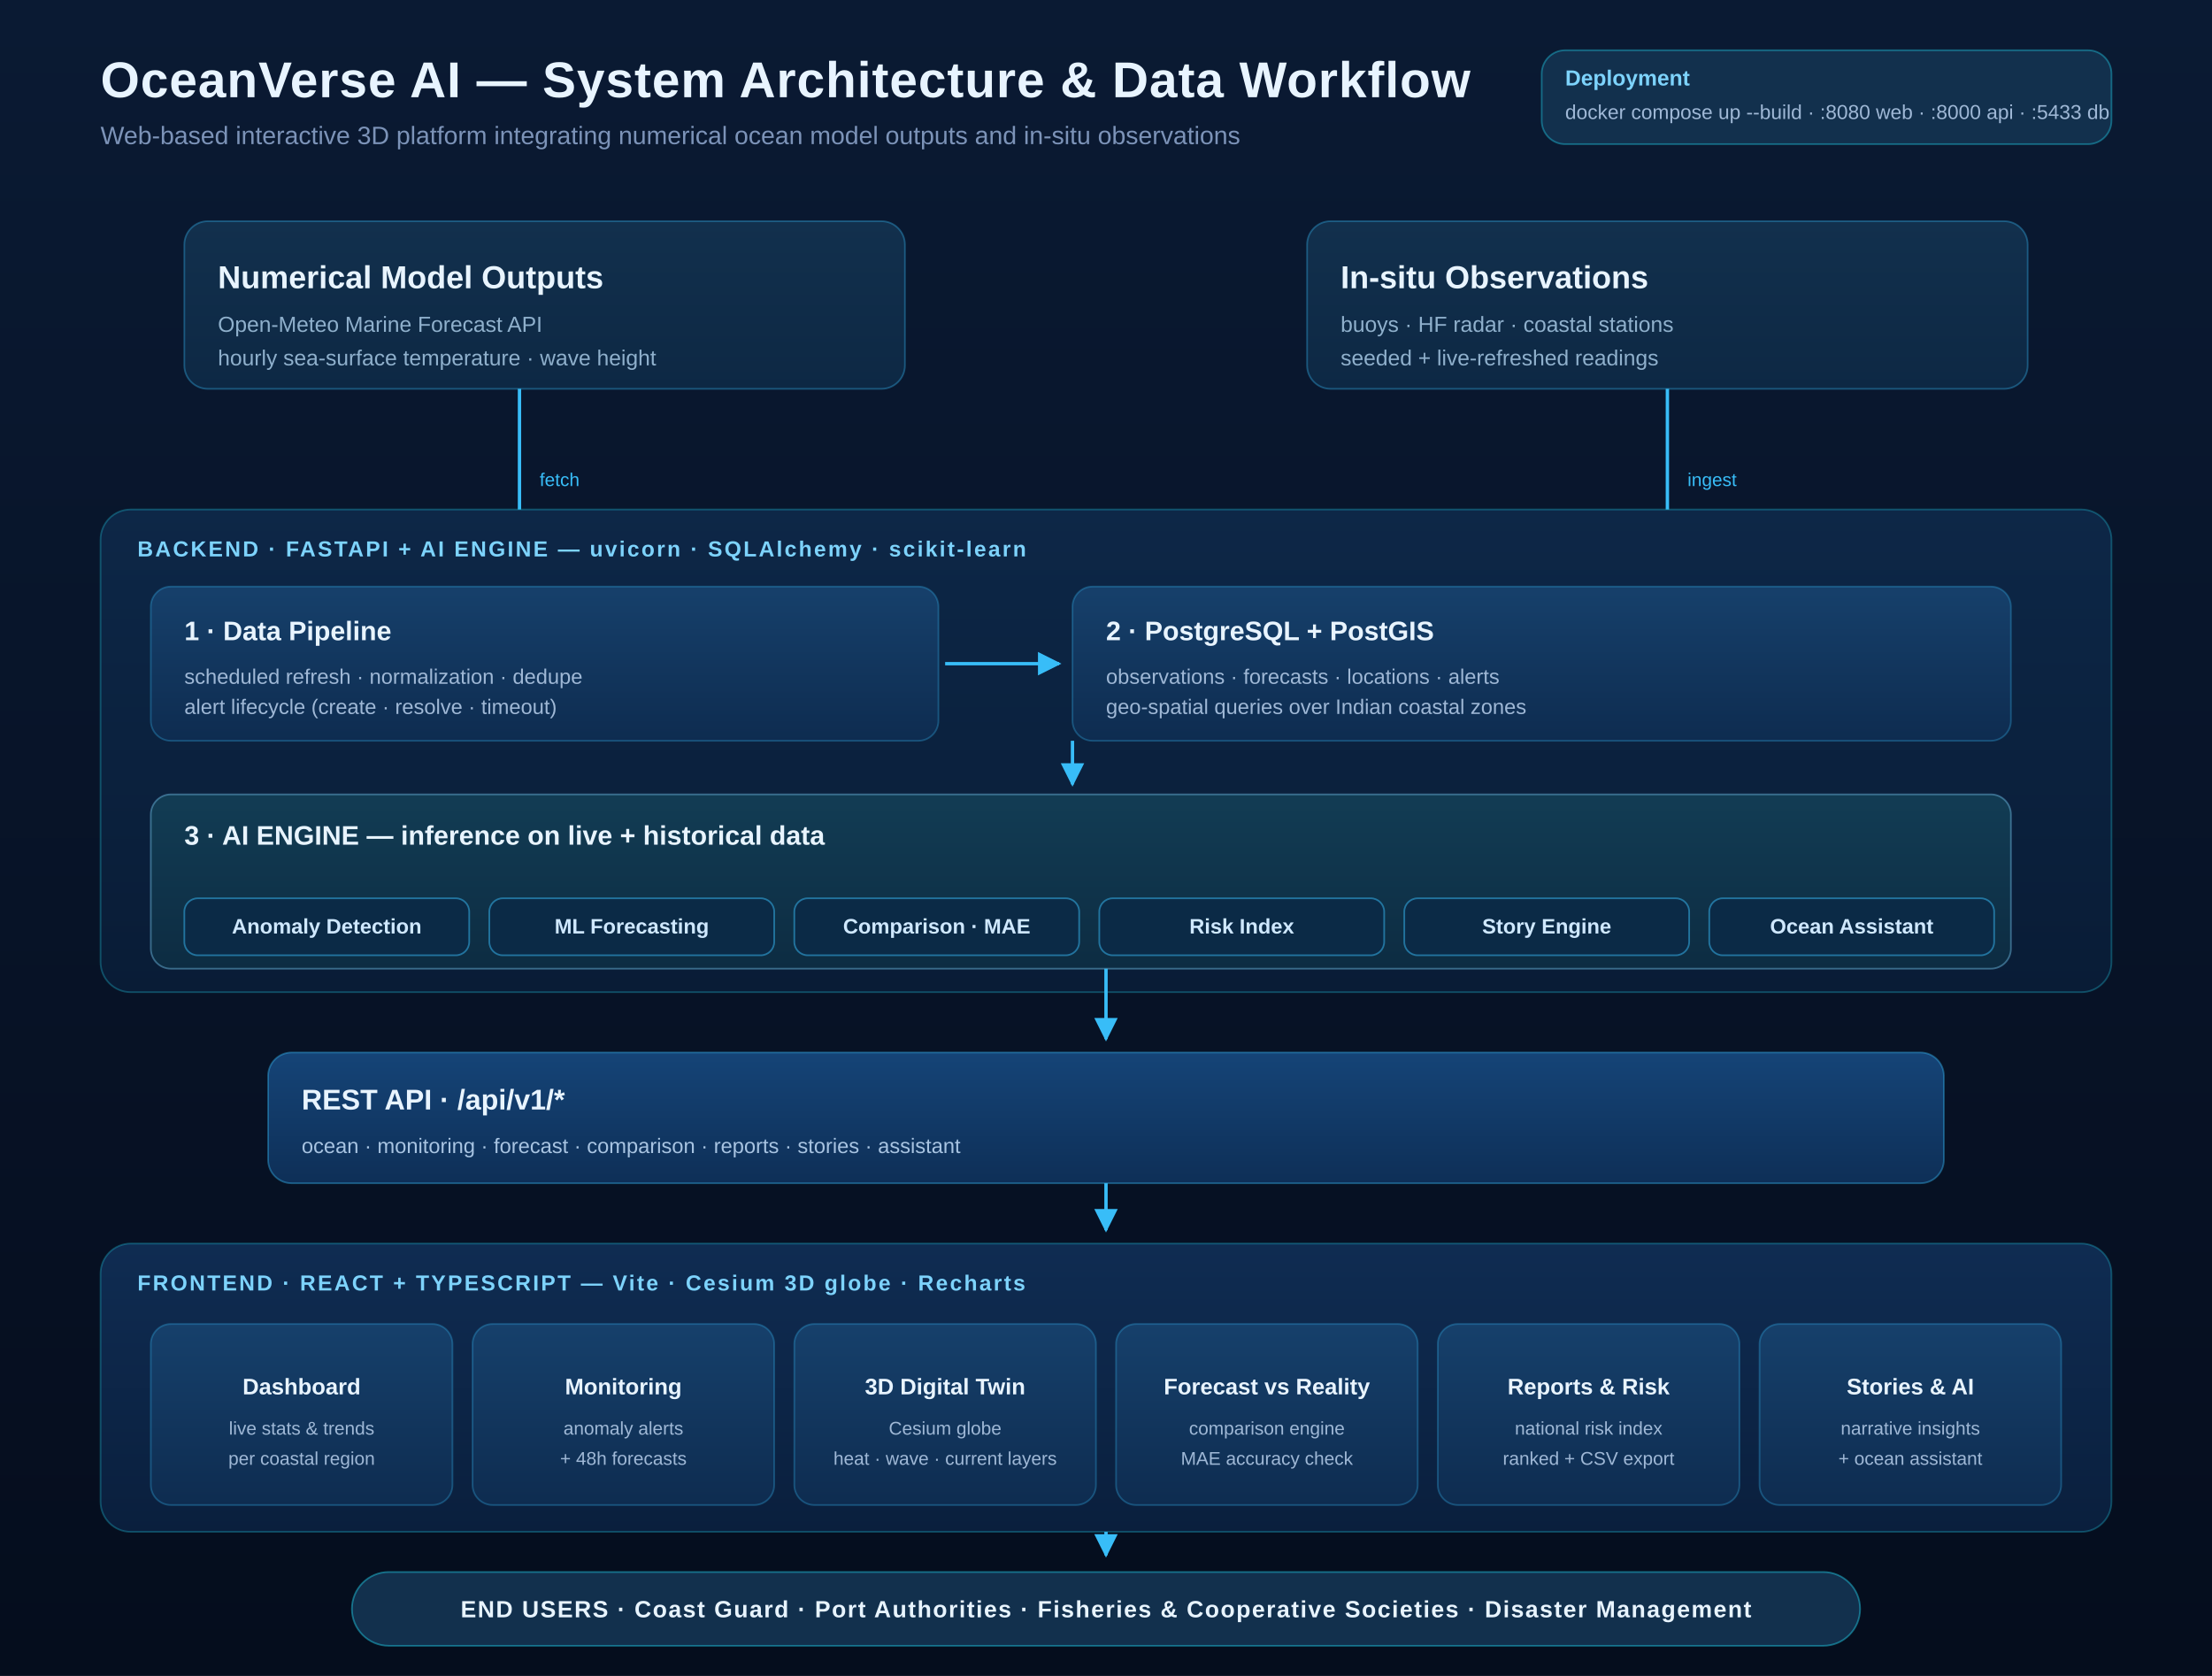
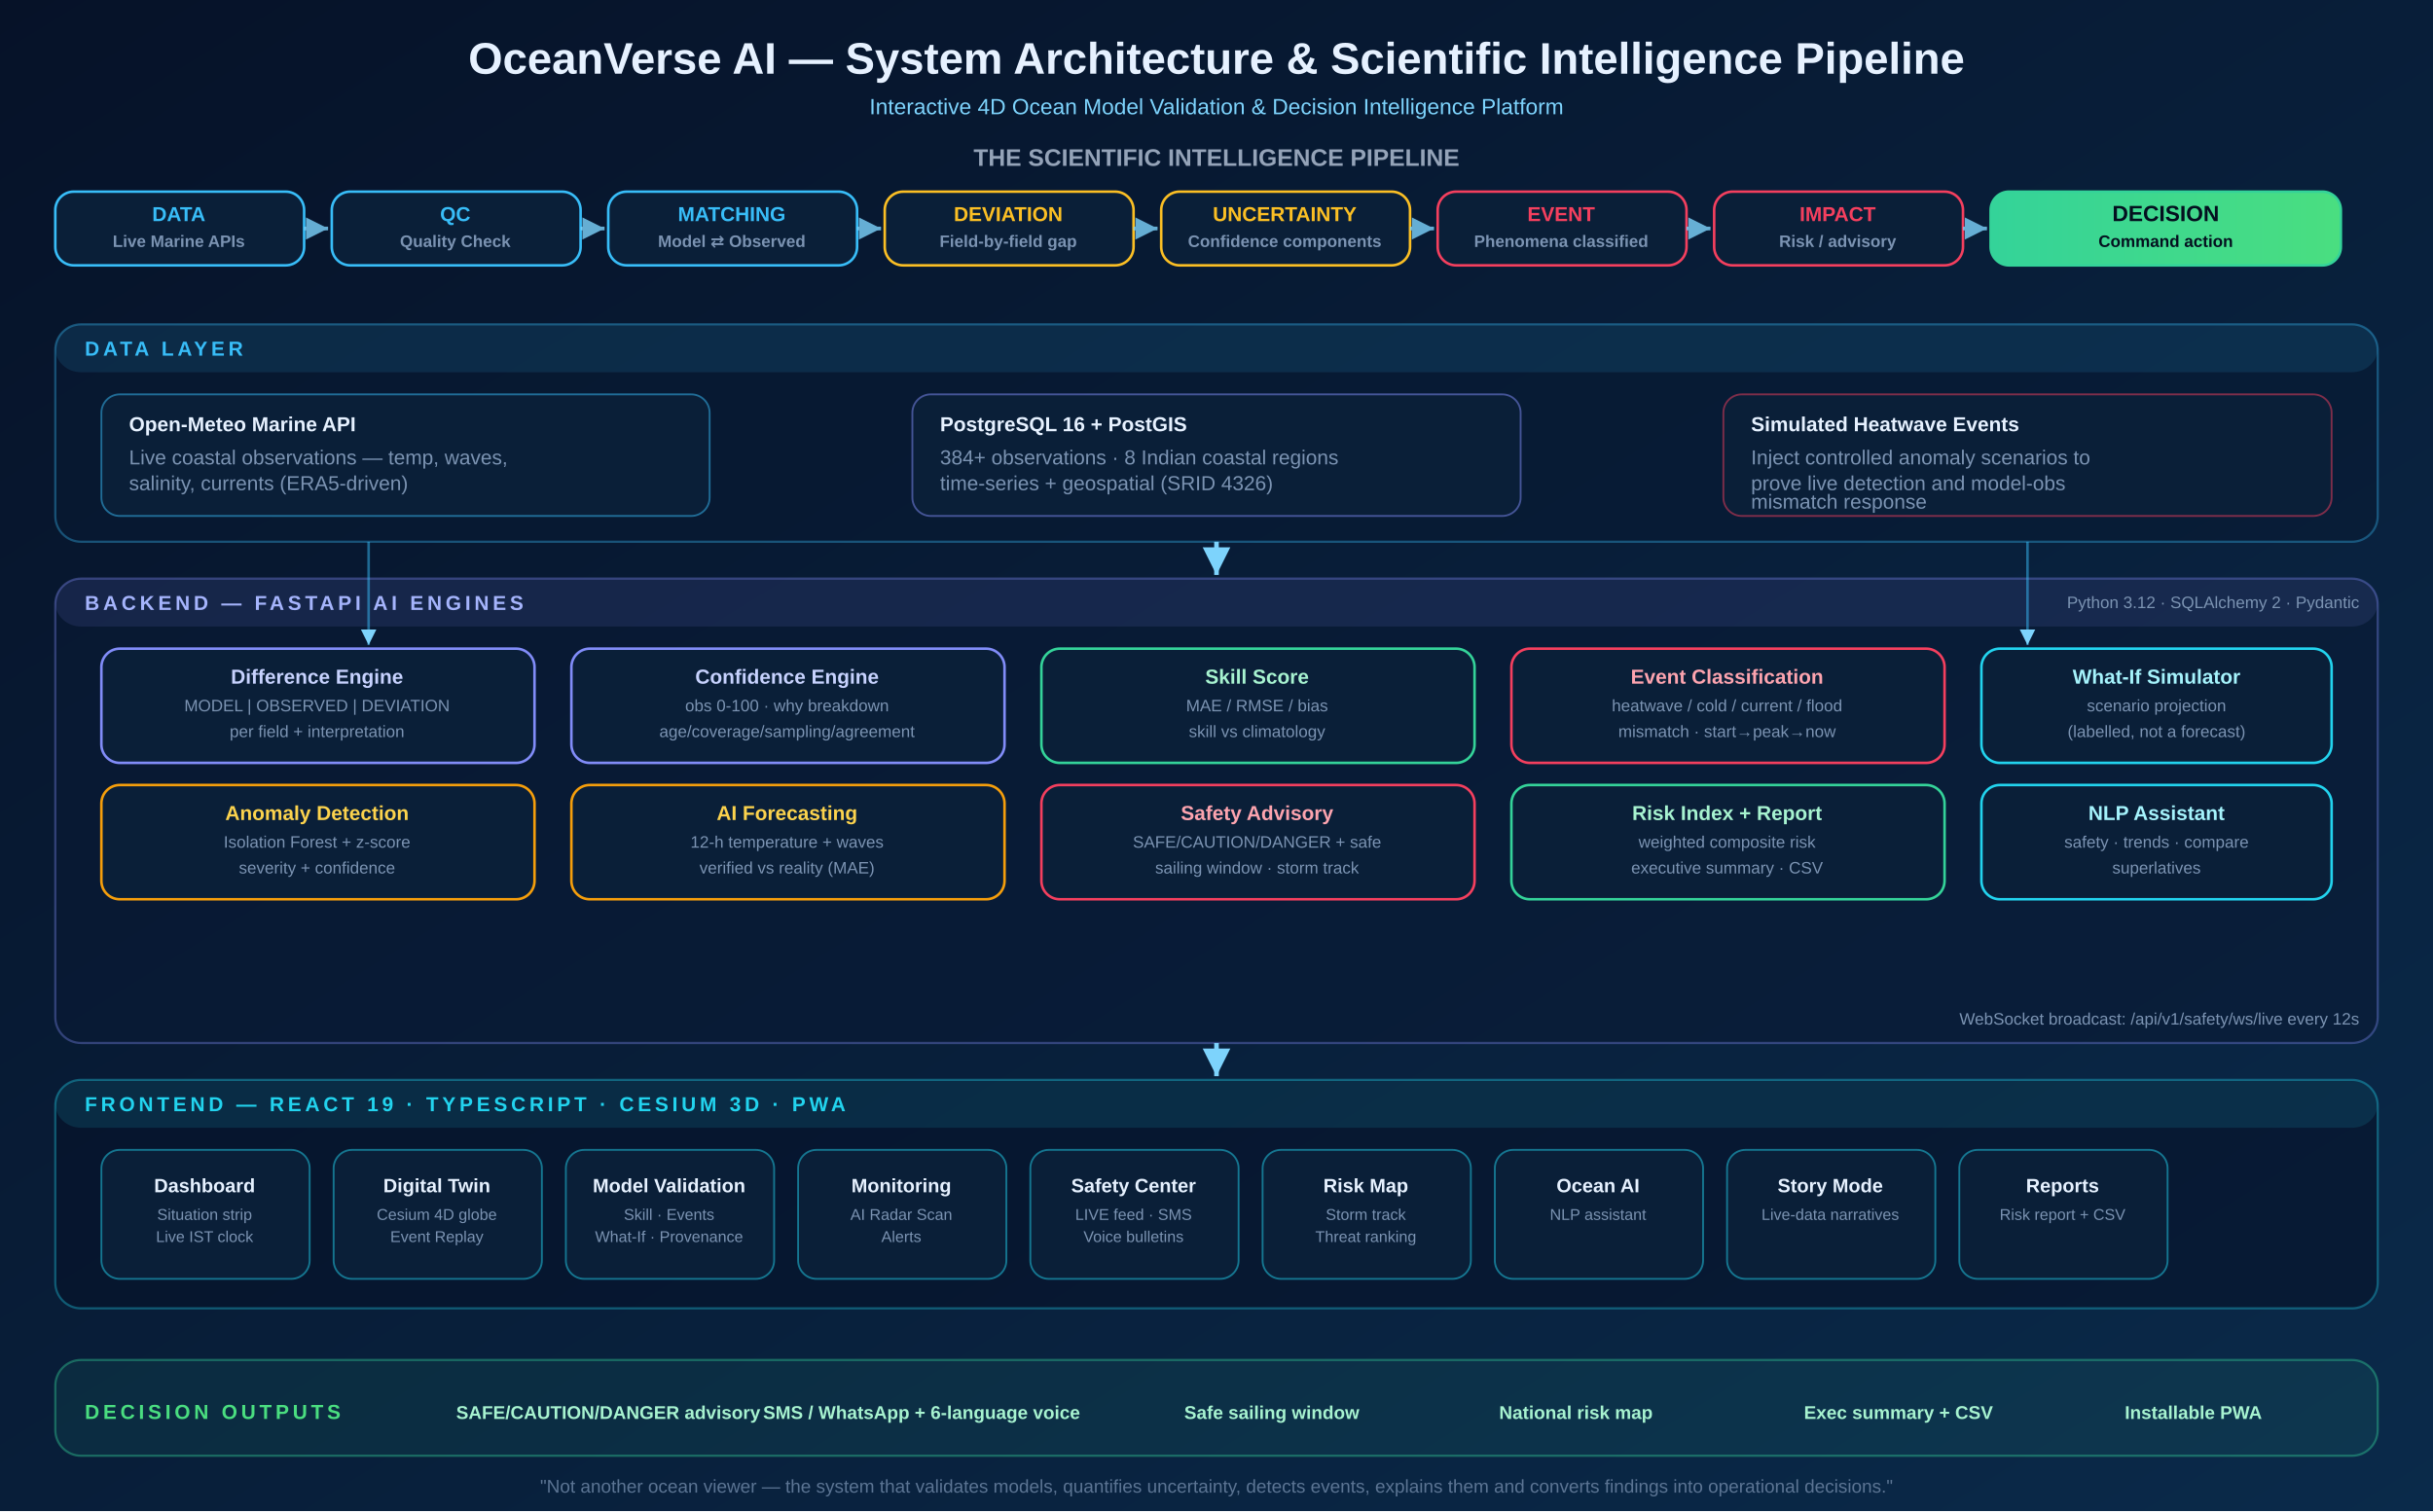
- <svg xmlns="http://www.w3.org/2000/svg" width="1320" height="1000" viewBox="0 0 1320 1000" font-family="Segoe UI, Arial, sans-serif">
+ <svg xmlns="http://www.w3.org/2000/svg" viewBox="0 0 1320 820" font-family="Segoe UI, Arial, sans-serif">
  <defs>
-     <linearGradient id="bg" x1="0" y1="0" x2="0" y2="1">
-       <stop offset="0" stop-color="#0a1a33" />
-       <stop offset="1" stop-color="#050d1d" />
+     <linearGradient id="bg" x1="0" y1="0" x2="1" y2="1">
+       <stop offset="0" stop-color="#061228" />
+       <stop offset="1" stop-color="#0a2a4a" />
    </linearGradient>
-     <linearGradient id="srcGrad" x1="0" y1="0" x2="0" y2="1">
-       <stop offset="0" stop-color="#12304d" />
-       <stop offset="1" stop-color="#0d2844" />
+     <linearGradient id="cyan" x1="0" y1="0" x2="1" y2="0">
+       <stop offset="0" stop-color="#22d3ee" />
+       <stop offset="1" stop-color="#38bdf8" />
    </linearGradient>
-     <linearGradient id="panelGrad" x1="0" y1="0" x2="0" y2="1">
-       <stop offset="0" stop-color="#0d2747" />
-       <stop offset="1" stop-color="#091c36" />
+     <linearGradient id="violet" x1="0" y1="0" x2="1" y2="0">
+       <stop offset="0" stop-color="#818cf8" />
+       <stop offset="1" stop-color="#a78bfa" />
    </linearGradient>
-     <linearGradient id="aiGrad" x1="0" y1="0" x2="0" y2="1">
-       <stop offset="0" stop-color="#123c54" />
-       <stop offset="1" stop-color="#0d2c42" />
+     <linearGradient id="green" x1="0" y1="0" x2="1" y2="0">
+       <stop offset="0" stop-color="#34d399" />
+       <stop offset="1" stop-color="#4ade80" />
    </linearGradient>
-     <linearGradient id="apiGrad" x1="0" y1="0" x2="0" y2="1">
-       <stop offset="0" stop-color="#154477" />
-       <stop offset="1" stop-color="#0e2f57" />
-     </linearGradient>
-     <linearGradient id="frontGrad" x1="0" y1="0" x2="0" y2="1">
-       <stop offset="0" stop-color="#0f2c52" />
-       <stop offset="1" stop-color="#0a1f3d" />
-     </linearGradient>
-     <linearGradient id="tileGrad" x1="0" y1="0" x2="0" y2="1">
-       <stop offset="0" stop-color="#16406b" />
-       <stop offset="1" stop-color="#0e2c50" />
-     </linearGradient>
-     <marker id="arrow" viewBox="0 0 10 10" refX="9" refY="5" markerWidth="7" markerHeight="7" orient="auto-start-reverse">
-       <path d="M 0 0 L 10 5 L 0 10 z" fill="#38bdf8" />
+     <marker id="arrow" markerWidth="8" markerHeight="8" refX="6" refY="3" orient="auto" markerUnits="strokeWidth">
+       <path d="M0,0 L6,3 L0,6 Z" fill="#7dd3fc" />
    </marker>
  </defs>
-   <rect width="1320" height="1000" fill="url(#bg)" />
-   <text x="60" y="58" font-size="30" font-weight="700" fill="#e8f4ff" letter-spacing="0.5">OceanVerse AI — System Architecture &amp; Data Workflow</text>
-   <text x="60" y="86" font-size="15" fill="#7c93b8">Web-based interactive 3D platform integrating numerical ocean model outputs and in-situ observations</text>
-   <rect x="920" y="30" width="340" height="56" rx="14" fill="#12304d" stroke="#22d3ee" stroke-opacity="0.4" />
-   <text x="934" y="51" font-size="13" font-weight="600" fill="#7dd3fc">Deployment</text>
-   <text x="934" y="71" font-size="12" fill="#9fb8d6">docker compose up --build · :8080 web · :8000 api · :5433 db</text>
-   <rect x="110" y="132" width="430" height="100" rx="14" fill="url(#srcGrad)" stroke="#38bdf8" stroke-opacity="0.35" />
-   <text x="130" y="172" font-size="19" font-weight="700" fill="#e8f4ff">Numerical Model Outputs</text>
-   <text x="130" y="198" font-size="13" fill="#8fb0cc">Open-Meteo Marine Forecast API</text>
-   <text x="130" y="218" font-size="13" fill="#8fb0cc">hourly sea-surface temperature · wave height</text>
-   <rect x="780" y="132" width="430" height="100" rx="14" fill="url(#srcGrad)" stroke="#38bdf8" stroke-opacity="0.35" />
-   <text x="800" y="172" font-size="19" font-weight="700" fill="#e8f4ff">In-situ Observations</text>
-   <text x="800" y="198" font-size="13" fill="#8fb0cc">buoys · HF radar · coastal stations</text>
-   <text x="800" y="218" font-size="13" fill="#8fb0cc">seeded + live-refreshed readings</text>
-   <line x1="310" y1="232" x2="310" y2="340" stroke="#38bdf8" stroke-width="2" marker-end="url(#arrow)" />
-   <text x="322" y="290" font-size="11" fill="#38bdf8">fetch</text>
-   <line x1="995" y1="232" x2="995" y2="340" stroke="#38bdf8" stroke-width="2" marker-end="url(#arrow)" />
-   <text x="1007" y="290" font-size="11" fill="#38bdf8">ingest</text>
-   <rect x="60" y="304" width="1200" height="288" rx="18" fill="url(#panelGrad)" stroke="#22d3ee" stroke-opacity="0.3" />
-   <text x="82" y="332" font-size="13" font-weight="700" letter-spacing="1.2" fill="#7dd3fc">BACKEND · FASTAPI + AI ENGINE  —  uvicorn · SQLAlchemy · scikit-learn</text>
-   <rect x="90" y="350" width="470" height="92" rx="12" fill="url(#tileGrad)" stroke="#38bdf8" stroke-opacity="0.3" />
-   <text x="110" y="382" font-size="16" font-weight="700" fill="#e8f4ff">1 · Data Pipeline</text>
-   <text x="110" y="408" font-size="12.5" fill="#9fb8d6">scheduled refresh · normalization · dedupe</text>
-   <text x="110" y="426" font-size="12.5" fill="#9fb8d6">alert lifecycle (create · resolve · timeout)</text>
-   <rect x="640" y="350" width="560" height="92" rx="12" fill="url(#tileGrad)" stroke="#38bdf8" stroke-opacity="0.3" />
-   <text x="660" y="382" font-size="16" font-weight="700" fill="#e8f4ff">2 · PostgreSQL + PostGIS</text>
-   <text x="660" y="408" font-size="12.5" fill="#9fb8d6">observations · forecasts · locations · alerts</text>
-   <text x="660" y="426" font-size="12.5" fill="#9fb8d6">geo-spatial queries over Indian coastal zones</text>
-   <line x1="564" y1="396" x2="632" y2="396" stroke="#38bdf8" stroke-width="2" marker-end="url(#arrow)" />
-   <rect x="90" y="474" width="1110" height="104" rx="12" fill="url(#aiGrad)" stroke="#7dd3fc" stroke-opacity="0.4" />
-   <text x="110" y="504" font-size="16" font-weight="700" fill="#e8f4ff">3 · AI ENGINE — inference on live + historical data</text>
-   <line x1="640" y1="442" x2="640" y2="468" stroke="#38bdf8" stroke-width="2" marker-end="url(#arrow)" />
-   <rect x="110" y="536" width="170" height="34" rx="8" fill="#0b2a46" stroke="#38bdf8" stroke-opacity="0.5" />
-   <text x="195" y="557" font-size="12.5" font-weight="600" text-anchor="middle" fill="#cfe8ff">Anomaly Detection</text>
-   <rect x="292" y="536" width="170" height="34" rx="8" fill="#0b2a46" stroke="#38bdf8" stroke-opacity="0.5" />
-   <text x="377" y="557" font-size="12.5" font-weight="600" text-anchor="middle" fill="#cfe8ff">ML Forecasting</text>
-   <rect x="474" y="536" width="170" height="34" rx="8" fill="#0b2a46" stroke="#38bdf8" stroke-opacity="0.5" />
-   <text x="559" y="557" font-size="12.5" font-weight="600" text-anchor="middle" fill="#cfe8ff">Comparison · MAE</text>
-   <rect x="656" y="536" width="170" height="34" rx="8" fill="#0b2a46" stroke="#38bdf8" stroke-opacity="0.5" />
-   <text x="741" y="557" font-size="12.5" font-weight="600" text-anchor="middle" fill="#cfe8ff">Risk Index</text>
-   <rect x="838" y="536" width="170" height="34" rx="8" fill="#0b2a46" stroke="#38bdf8" stroke-opacity="0.5" />
-   <text x="923" y="557" font-size="12.5" font-weight="600" text-anchor="middle" fill="#cfe8ff">Story Engine</text>
-   <rect x="1020" y="536" width="170" height="34" rx="8" fill="#0b2a46" stroke="#38bdf8" stroke-opacity="0.5" />
-   <text x="1105" y="557" font-size="12.5" font-weight="600" text-anchor="middle" fill="#cfe8ff">Ocean Assistant</text>
-   <line x1="660" y1="578" x2="660" y2="620" stroke="#38bdf8" stroke-width="2" marker-end="url(#arrow)" />
-   <rect x="160" y="628" width="1000" height="78" rx="14" fill="url(#apiGrad)" stroke="#38bdf8" stroke-opacity="0.4" />
-   <text x="180" y="662" font-size="17" font-weight="700" fill="#e8f4ff">REST API · /api/v1/*</text>
-   <text x="180" y="688" font-size="12.5" fill="#a8c4e2">ocean · monitoring · forecast · comparison · reports · stories · assistant</text>
-   <line x1="660" y1="706" x2="660" y2="734" stroke="#38bdf8" stroke-width="2" marker-end="url(#arrow)" />
-   <rect x="60" y="742" width="1200" height="172" rx="18" fill="url(#frontGrad)" stroke="#22d3ee" stroke-opacity="0.3" />
-   <text x="82" y="770" font-size="13" font-weight="700" letter-spacing="1.2" fill="#7dd3fc">FRONTEND · REACT + TYPESCRIPT  —  Vite · Cesium 3D globe · Recharts</text>
-   <rect x="90" y="790" width="180" height="108" rx="12" fill="url(#tileGrad)" stroke="#38bdf8" stroke-opacity="0.3" />
-   <text x="180" y="832" font-size="13.5" font-weight="700" text-anchor="middle" fill="#e8f4ff">Dashboard</text>
-   <text x="180" y="856" font-size="11" text-anchor="middle" fill="#9fb8d6">live stats &amp; trends</text>
-   <text x="180" y="874" font-size="11" text-anchor="middle" fill="#9fb8d6">per coastal region</text>
-   <rect x="282" y="790" width="180" height="108" rx="12" fill="url(#tileGrad)" stroke="#38bdf8" stroke-opacity="0.3" />
-   <text x="372" y="832" font-size="13.5" font-weight="700" text-anchor="middle" fill="#e8f4ff">Monitoring</text>
-   <text x="372" y="856" font-size="11" text-anchor="middle" fill="#9fb8d6">anomaly alerts</text>
-   <text x="372" y="874" font-size="11" text-anchor="middle" fill="#9fb8d6">+ 48h forecasts</text>
-   <rect x="474" y="790" width="180" height="108" rx="12" fill="url(#tileGrad)" stroke="#38bdf8" stroke-opacity="0.3" />
-   <text x="564" y="832" font-size="13.5" font-weight="700" text-anchor="middle" fill="#e8f4ff">3D Digital Twin</text>
-   <text x="564" y="856" font-size="11" text-anchor="middle" fill="#9fb8d6">Cesium globe</text>
-   <text x="564" y="874" font-size="11" text-anchor="middle" fill="#9fb8d6">heat · wave · current layers</text>
-   <rect x="666" y="790" width="180" height="108" rx="12" fill="url(#tileGrad)" stroke="#38bdf8" stroke-opacity="0.3" />
-   <text x="756" y="832" font-size="13.5" font-weight="700" text-anchor="middle" fill="#e8f4ff">Forecast vs Reality</text>
-   <text x="756" y="856" font-size="11" text-anchor="middle" fill="#9fb8d6">comparison engine</text>
-   <text x="756" y="874" font-size="11" text-anchor="middle" fill="#9fb8d6">MAE accuracy check</text>
-   <rect x="858" y="790" width="180" height="108" rx="12" fill="url(#tileGrad)" stroke="#38bdf8" stroke-opacity="0.3" />
-   <text x="948" y="832" font-size="13.5" font-weight="700" text-anchor="middle" fill="#e8f4ff">Reports &amp; Risk</text>
-   <text x="948" y="856" font-size="11" text-anchor="middle" fill="#9fb8d6">national risk index</text>
-   <text x="948" y="874" font-size="11" text-anchor="middle" fill="#9fb8d6">ranked + CSV export</text>
-   <rect x="1050" y="790" width="180" height="108" rx="12" fill="url(#tileGrad)" stroke="#38bdf8" stroke-opacity="0.3" />
-   <text x="1140" y="832" font-size="13.5" font-weight="700" text-anchor="middle" fill="#e8f4ff">Stories &amp; AI</text>
-   <text x="1140" y="856" font-size="11" text-anchor="middle" fill="#9fb8d6">narrative insights</text>
-   <text x="1140" y="874" font-size="11" text-anchor="middle" fill="#9fb8d6">+ ocean assistant</text>
-   <line x1="660" y1="914" x2="660" y2="928" stroke="#38bdf8" stroke-width="2" marker-end="url(#arrow)" />
-   <rect x="210" y="938" width="900" height="44" rx="22" fill="#12304d" stroke="#22d3ee" stroke-opacity="0.45" />
-   <text x="660" y="965" font-size="14" font-weight="700" text-anchor="middle" letter-spacing="0.8" fill="#e8f4ff">END USERS · Coast Guard · Port Authorities · Fisheries &amp; Cooperative Societies · Disaster Management</text>
+   <rect width="1320" height="820" fill="url(#bg)" />
+   <text x="660" y="40" text-anchor="middle" font-size="24" font-weight="800" fill="#e6f1ff">OceanVerse AI — System Architecture &amp; Scientific Intelligence Pipeline</text>
+   <text x="660" y="62" text-anchor="middle" font-size="12" fill="#7dd3fc">Interactive 4D Ocean Model Validation &amp; Decision Intelligence Platform</text>
+   <g font-size="11" font-weight="700" text-anchor="middle">
+     <text x="660" y="90" font-size="13" fill="#94a3b8" font-weight="800">THE SCIENTIFIC INTELLIGENCE PIPELINE</text>
+     <g>
+       <rect x="30" y="104" width="135" height="40" rx="10" fill="#0a1f38" stroke="#38bdf8" stroke-width="1.4" />
+       <text x="97" y="120" fill="#38bdf8">DATA</text>
+       <text x="97" y="134" fill="#7b93b2" font-size="9" font-weight="600">Live Marine APIs</text>
+       <rect x="180" y="104" width="135" height="40" rx="10" fill="#0a1f38" stroke="#38bdf8" stroke-width="1.4" />
+       <text x="247" y="120" fill="#38bdf8">QC</text>
+       <text x="247" y="134" fill="#7b93b2" font-size="9" font-weight="600">Quality Check</text>
+       <rect x="330" y="104" width="135" height="40" rx="10" fill="#0a1f38" stroke="#38bdf8" stroke-width="1.4" />
+       <text x="397" y="120" fill="#38bdf8">MATCHING</text>
+       <text x="397" y="134" fill="#7b93b2" font-size="9" font-weight="600">Model ⇄ Observed</text>
+       <rect x="480" y="104" width="135" height="40" rx="10" fill="#0a1f38" stroke="#fbbf24" stroke-width="1.4" />
+       <text x="547" y="120" fill="#fbbf24">DEVIATION</text>
+       <text x="547" y="134" fill="#7b93b2" font-size="9" font-weight="600">Field-by-field gap</text>
+       <rect x="630" y="104" width="135" height="40" rx="10" fill="#0a1f38" stroke="#fbbf24" stroke-width="1.4" />
+       <text x="697" y="120" fill="#fbbf24">UNCERTAINTY</text>
+       <text x="697" y="134" fill="#7b93b2" font-size="9" font-weight="600">Confidence components</text>
+       <rect x="780" y="104" width="135" height="40" rx="10" fill="#0a1f38" stroke="#f43f5e" stroke-width="1.4" />
+       <text x="847" y="120" fill="#f43f5e">EVENT</text>
+       <text x="847" y="134" fill="#7b93b2" font-size="9" font-weight="600">Phenomena classified</text>
+       <rect x="930" y="104" width="135" height="40" rx="10" fill="#0a1f38" stroke="#f43f5e" stroke-width="1.4" />
+       <text x="997" y="120" fill="#f43f5e">IMPACT</text>
+       <text x="997" y="134" fill="#7b93b2" font-size="9" font-weight="600">Risk / advisory</text>
+       <rect x="1080" y="104" width="190" height="40" rx="10" fill="url(#green)" stroke="#34d399" stroke-width="1.4" />
+       <text x="1175" y="120" fill="#04101f" font-size="12">DECISION</text>
+       <text x="1175" y="134" fill="#04101f" font-size="9" font-weight="600">Command action</text>
+       <g stroke="#7dd3fc" stroke-width="2" marker-end="url(#arrow)" opacity="0.8">
+         <line x1="165" y1="124" x2="178" y2="124" />
+         <line x1="315" y1="124" x2="328" y2="124" />
+         <line x1="465" y1="124" x2="478" y2="124" />
+         <line x1="615" y1="124" x2="628" y2="124" />
+         <line x1="765" y1="124" x2="778" y2="124" />
+         <line x1="915" y1="124" x2="928" y2="124" />
+         <line x1="1065" y1="124" x2="1078" y2="124" />
+       </g>
+     </g>
+   </g>
+   <rect x="30" y="176" width="1260" height="118" rx="14" fill="rgba(8,25,50,0.6)" stroke="rgba(56,189,248,0.35)" stroke-width="1.2" />
+   <rect x="30" y="176" width="1260" height="26" rx="14" fill="rgba(56,189,248,0.12)" />
+   <text x="46" y="193" font-size="11" font-weight="800" fill="#38bdf8" letter-spacing="2">DATA LAYER</text>
+   <g font-size="11">
+     <rect x="55" y="214" width="330" height="66" rx="10" fill="#0a1f38" stroke="rgba(56,189,248,0.5)" />
+     <text x="70" y="234" font-weight="800" fill="#e6f1ff">Open-Meteo Marine API</text>
+     <text x="70" y="252" fill="#7b93b2">Live coastal observations — temp, waves,</text>
+     <text x="70" y="266" fill="#7b93b2">salinity, currents (ERA5-driven)</text>
+     <rect x="495" y="214" width="330" height="66" rx="10" fill="#0a1f38" stroke="rgba(129,140,248,0.5)" />
+     <text x="510" y="234" font-weight="800" fill="#e6f1ff">PostgreSQL 16 + PostGIS</text>
+     <text x="510" y="252" fill="#7b93b2">384+ observations · 8 Indian coastal regions</text>
+     <text x="510" y="266" fill="#7b93b2">time-series + geospatial (SRID 4326)</text>
+     <rect x="935" y="214" width="330" height="66" rx="10" fill="#0a1f38" stroke="rgba(244,63,94,0.5)" />
+     <text x="950" y="234" font-weight="800" fill="#e6f1ff">Simulated Heatwave Events</text>
+     <text x="950" y="252" fill="#7b93b2">Inject controlled anomaly scenarios to</text>
+     <text x="950" y="266" fill="#7b93b2">prove live detection and model-obs</text>
+     <text x="950" y="276" fill="#7b93b2">mismatch response</text>
+   </g>
+   <line x1="660" y1="294" x2="660" y2="312" stroke="#7dd3fc" stroke-width="2.5" marker-end="url(#arrow)" />
+   <rect x="30" y="314" width="1260" height="252" rx="14" fill="rgba(9,26,52,0.6)" stroke="rgba(129,140,248,0.35)" stroke-width="1.2" />
+   <rect x="30" y="314" width="1260" height="26" rx="14" fill="rgba(129,140,248,0.12)" />
+   <text x="46" y="331" font-size="11" font-weight="800" fill="#a5b4fc" letter-spacing="2">BACKEND — FASTAPI AI ENGINES</text>
+   <text x="1280" y="330" text-anchor="end" font-size="9" fill="#7b93b2">Python 3.12 · SQLAlchemy 2 · Pydantic</text>
+   <g font-size="11">
+     <rect x="55" y="352" width="235" height="62" rx="10" fill="#0a1f38" stroke="#818cf8" stroke-width="1.4" />
+     <text x="172" y="371" text-anchor="middle" font-weight="800" fill="#c7d2fe">Difference Engine</text>
+     <text x="172" y="386" text-anchor="middle" fill="#7b93b2" font-size="9">MODEL | OBSERVED | DEVIATION</text>
+     <text x="172" y="400" text-anchor="middle" fill="#7b93b2" font-size="9">per field + interpretation</text>
+     <rect x="310" y="352" width="235" height="62" rx="10" fill="#0a1f38" stroke="#818cf8" stroke-width="1.4" />
+     <text x="427" y="371" text-anchor="middle" font-weight="800" fill="#c7d2fe">Confidence Engine</text>
+     <text x="427" y="386" text-anchor="middle" fill="#7b93b2" font-size="9">obs 0-100 · why breakdown</text>
+     <text x="427" y="400" text-anchor="middle" fill="#7b93b2" font-size="9">age/coverage/sampling/agreement</text>
+     <rect x="565" y="352" width="235" height="62" rx="10" fill="#0a1f38" stroke="#34d399" stroke-width="1.4" />
+     <text x="682" y="371" text-anchor="middle" font-weight="800" fill="#a7f3d0">Skill Score</text>
+     <text x="682" y="386" text-anchor="middle" fill="#7b93b2" font-size="9">MAE / RMSE / bias</text>
+     <text x="682" y="400" text-anchor="middle" fill="#7b93b2" font-size="9">skill vs climatology</text>
+     <rect x="820" y="352" width="235" height="62" rx="10" fill="#0a1f38" stroke="#f43f5e" stroke-width="1.4" />
+     <text x="937" y="371" text-anchor="middle" font-weight="800" fill="#fda4af">Event Classification</text>
+     <text x="937" y="386" text-anchor="middle" fill="#7b93b2" font-size="9">heatwave / cold / current / flood</text>
+     <text x="937" y="400" text-anchor="middle" fill="#7b93b2" font-size="9">mismatch · start→peak→now</text>
+     <rect x="1075" y="352" width="190" height="62" rx="10" fill="#0a1f38" stroke="#22d3ee" stroke-width="1.4" />
+     <text x="1170" y="371" text-anchor="middle" font-weight="800" fill="#a5f3fc">What-If Simulator</text>
+     <text x="1170" y="386" text-anchor="middle" fill="#7b93b2" font-size="9">scenario projection</text>
+     <text x="1170" y="400" text-anchor="middle" fill="#7b93b2" font-size="9">(labelled, not a forecast)</text>
+     <rect x="55" y="426" width="235" height="62" rx="10" fill="#0a1f38" stroke="#f59e0b" stroke-width="1.4" />
+     <text x="172" y="445" text-anchor="middle" font-weight="800" fill="#fcd34d">Anomaly Detection</text>
+     <text x="172" y="460" text-anchor="middle" fill="#7b93b2" font-size="9">Isolation Forest + z-score</text>
+     <text x="172" y="474" text-anchor="middle" fill="#7b93b2" font-size="9">severity + confidence</text>
+     <rect x="310" y="426" width="235" height="62" rx="10" fill="#0a1f38" stroke="#f59e0b" stroke-width="1.4" />
+     <text x="427" y="445" text-anchor="middle" font-weight="800" fill="#fcd34d">AI Forecasting</text>
+     <text x="427" y="460" text-anchor="middle" fill="#7b93b2" font-size="9">12-h temperature + waves</text>
+     <text x="427" y="474" text-anchor="middle" fill="#7b93b2" font-size="9">verified vs reality (MAE)</text>
+     <rect x="565" y="426" width="235" height="62" rx="10" fill="#0a1f38" stroke="#f43f5e" stroke-width="1.4" />
+     <text x="682" y="445" text-anchor="middle" font-weight="800" fill="#fda4af">Safety Advisory</text>
+     <text x="682" y="460" text-anchor="middle" fill="#7b93b2" font-size="9">SAFE/CAUTION/DANGER + safe</text>
+     <text x="682" y="474" text-anchor="middle" fill="#7b93b2" font-size="9">sailing window · storm track</text>
+     <rect x="820" y="426" width="235" height="62" rx="10" fill="#0a1f38" stroke="#34d399" stroke-width="1.4" />
+     <text x="937" y="445" text-anchor="middle" font-weight="800" fill="#a7f3d0">Risk Index + Report</text>
+     <text x="937" y="460" text-anchor="middle" fill="#7b93b2" font-size="9">weighted composite risk</text>
+     <text x="937" y="474" text-anchor="middle" fill="#7b93b2" font-size="9">executive summary · CSV</text>
+     <rect x="1075" y="426" width="190" height="62" rx="10" fill="#0a1f38" stroke="#22d3ee" stroke-width="1.4" />
+     <text x="1170" y="445" text-anchor="middle" font-weight="800" fill="#a5f3fc">NLP Assistant</text>
+     <text x="1170" y="460" text-anchor="middle" fill="#7b93b2" font-size="9">safety · trends · compare</text>
+     <text x="1170" y="474" text-anchor="middle" fill="#7b93b2" font-size="9">superlatives</text>
+   </g>
+   <text x="1280" y="556" text-anchor="end" font-size="9" fill="#7b93b2">WebSocket broadcast: /api/v1/safety/ws/live every 12s</text>
+   <line x1="660" y1="566" x2="660" y2="584" stroke="#7dd3fc" stroke-width="2.5" marker-end="url(#arrow)" />
+   <line x1="200" y1="294" x2="200" y2="350" stroke="rgba(56,189,248,0.5)" stroke-width="1.4" marker-end="url(#arrow)" />
+   <line x1="1100" y1="294" x2="1100" y2="350" stroke="rgba(56,189,248,0.5)" stroke-width="1.4" marker-end="url(#arrow)" />
+   <rect x="30" y="586" width="1260" height="124" rx="14" fill="rgba(6,18,40,0.6)" stroke="rgba(34,211,238,0.35)" stroke-width="1.2" />
+   <rect x="30" y="586" width="1260" height="26" rx="14" fill="rgba(34,211,238,0.12)" />
+   <text x="46" y="603" font-size="11" font-weight="800" fill="#22d3ee" letter-spacing="2">FRONTEND — REACT 19 · TYPESCRIPT · CESIUM 3D · PWA</text>
+   <g font-size="10.5">
+     <rect x="55" y="624" width="113" height="70" rx="10" fill="#0a1f38" stroke="rgba(34,211,238,0.5)" />
+     <text x="111" y="647" text-anchor="middle" font-weight="800" fill="#e6f1ff">Dashboard</text>
+     <text x="111" y="662" text-anchor="middle" fill="#7b93b2" font-size="8.5">Situation strip</text>
+     <text x="111" y="674" text-anchor="middle" fill="#7b93b2" font-size="8.5">Live IST clock</text>
+     <rect x="181" y="624" width="113" height="70" rx="10" fill="#0a1f38" stroke="rgba(34,211,238,0.5)" />
+     <text x="237" y="647" text-anchor="middle" font-weight="800" fill="#e6f1ff">Digital Twin</text>
+     <text x="237" y="662" text-anchor="middle" fill="#7b93b2" font-size="8.5">Cesium 4D globe</text>
+     <text x="237" y="674" text-anchor="middle" fill="#7b93b2" font-size="8.5">Event Replay</text>
+     <rect x="307" y="624" width="113" height="70" rx="10" fill="#0a1f38" stroke="rgba(34,211,238,0.5)" />
+     <text x="363" y="647" text-anchor="middle" font-weight="800" fill="#e6f1ff">Model Validation</text>
+     <text x="363" y="662" text-anchor="middle" fill="#7b93b2" font-size="8.5">Skill · Events</text>
+     <text x="363" y="674" text-anchor="middle" fill="#7b93b2" font-size="8.5">What-If · Provenance</text>
+     <rect x="433" y="624" width="113" height="70" rx="10" fill="#0a1f38" stroke="rgba(34,211,238,0.5)" />
+     <text x="489" y="647" text-anchor="middle" font-weight="800" fill="#e6f1ff">Monitoring</text>
+     <text x="489" y="662" text-anchor="middle" fill="#7b93b2" font-size="8.5">AI Radar Scan</text>
+     <text x="489" y="674" text-anchor="middle" fill="#7b93b2" font-size="8.5">Alerts</text>
+     <rect x="559" y="624" width="113" height="70" rx="10" fill="#0a1f38" stroke="rgba(34,211,238,0.5)" />
+     <text x="615" y="647" text-anchor="middle" font-weight="800" fill="#e6f1ff">Safety Center</text>
+     <text x="615" y="662" text-anchor="middle" fill="#7b93b2" font-size="8.5">LIVE feed · SMS</text>
+     <text x="615" y="674" text-anchor="middle" fill="#7b93b2" font-size="8.5">Voice bulletins</text>
+     <rect x="685" y="624" width="113" height="70" rx="10" fill="#0a1f38" stroke="rgba(34,211,238,0.5)" />
+     <text x="741" y="647" text-anchor="middle" font-weight="800" fill="#e6f1ff">Risk Map</text>
+     <text x="741" y="662" text-anchor="middle" fill="#7b93b2" font-size="8.5">Storm track</text>
+     <text x="741" y="674" text-anchor="middle" fill="#7b93b2" font-size="8.5">Threat ranking</text>
+     <rect x="811" y="624" width="113" height="70" rx="10" fill="#0a1f38" stroke="rgba(34,211,238,0.5)" />
+     <text x="867" y="647" text-anchor="middle" font-weight="800" fill="#e6f1ff">Ocean AI</text>
+     <text x="867" y="662" text-anchor="middle" fill="#7b93b2" font-size="8.5">NLP assistant</text>
+     <rect x="937" y="624" width="113" height="70" rx="10" fill="#0a1f38" stroke="rgba(34,211,238,0.5)" />
+     <text x="993" y="647" text-anchor="middle" font-weight="800" fill="#e6f1ff">Story Mode</text>
+     <text x="993" y="662" text-anchor="middle" fill="#7b93b2" font-size="8.5">Live-data narratives</text>
+     <rect x="1063" y="624" width="113" height="70" rx="10" fill="#0a1f38" stroke="rgba(34,211,238,0.5)" />
+     <text x="1119" y="647" text-anchor="middle" font-weight="800" fill="#e6f1ff">Reports</text>
+     <text x="1119" y="662" text-anchor="middle" fill="#7b93b2" font-size="8.5">Risk report + CSV</text>
+   </g>
+   <rect x="30" y="738" width="1260" height="52" rx="14" fill="rgba(52,211,153,0.08)" stroke="rgba(52,211,153,0.4)" stroke-width="1.2" />
+   <text x="46" y="770" font-size="11" font-weight="800" fill="#4ade80" letter-spacing="2">DECISION OUTPUTS</text>
+   <g font-size="10" font-weight="700" fill="#d1fae5">
+     <text x="330" y="770" text-anchor="middle" fill="#a7f3d0">SAFE/CAUTION/DANGER advisory</text>
+     <text x="500" y="770" text-anchor="middle" fill="#a7f3d0">SMS / WhatsApp + 6-language voice</text>
+     <text x="690" y="770" text-anchor="middle" fill="#a7f3d0">Safe sailing window</text>
+     <text x="855" y="770" text-anchor="middle" fill="#a7f3d0">National risk map</text>
+     <text x="1030" y="770" text-anchor="middle" fill="#a7f3d0">Exec summary + CSV</text>
+     <text x="1190" y="770" text-anchor="middle" fill="#a7f3d0">Installable PWA</text>
+   </g>
+   <text x="660" y="810" text-anchor="middle" font-size="10" fill="#5b7493">"Not another ocean viewer — the system that validates models, quantifies uncertainty, detects events, explains them and converts findings into operational decisions."</text>
</svg>
